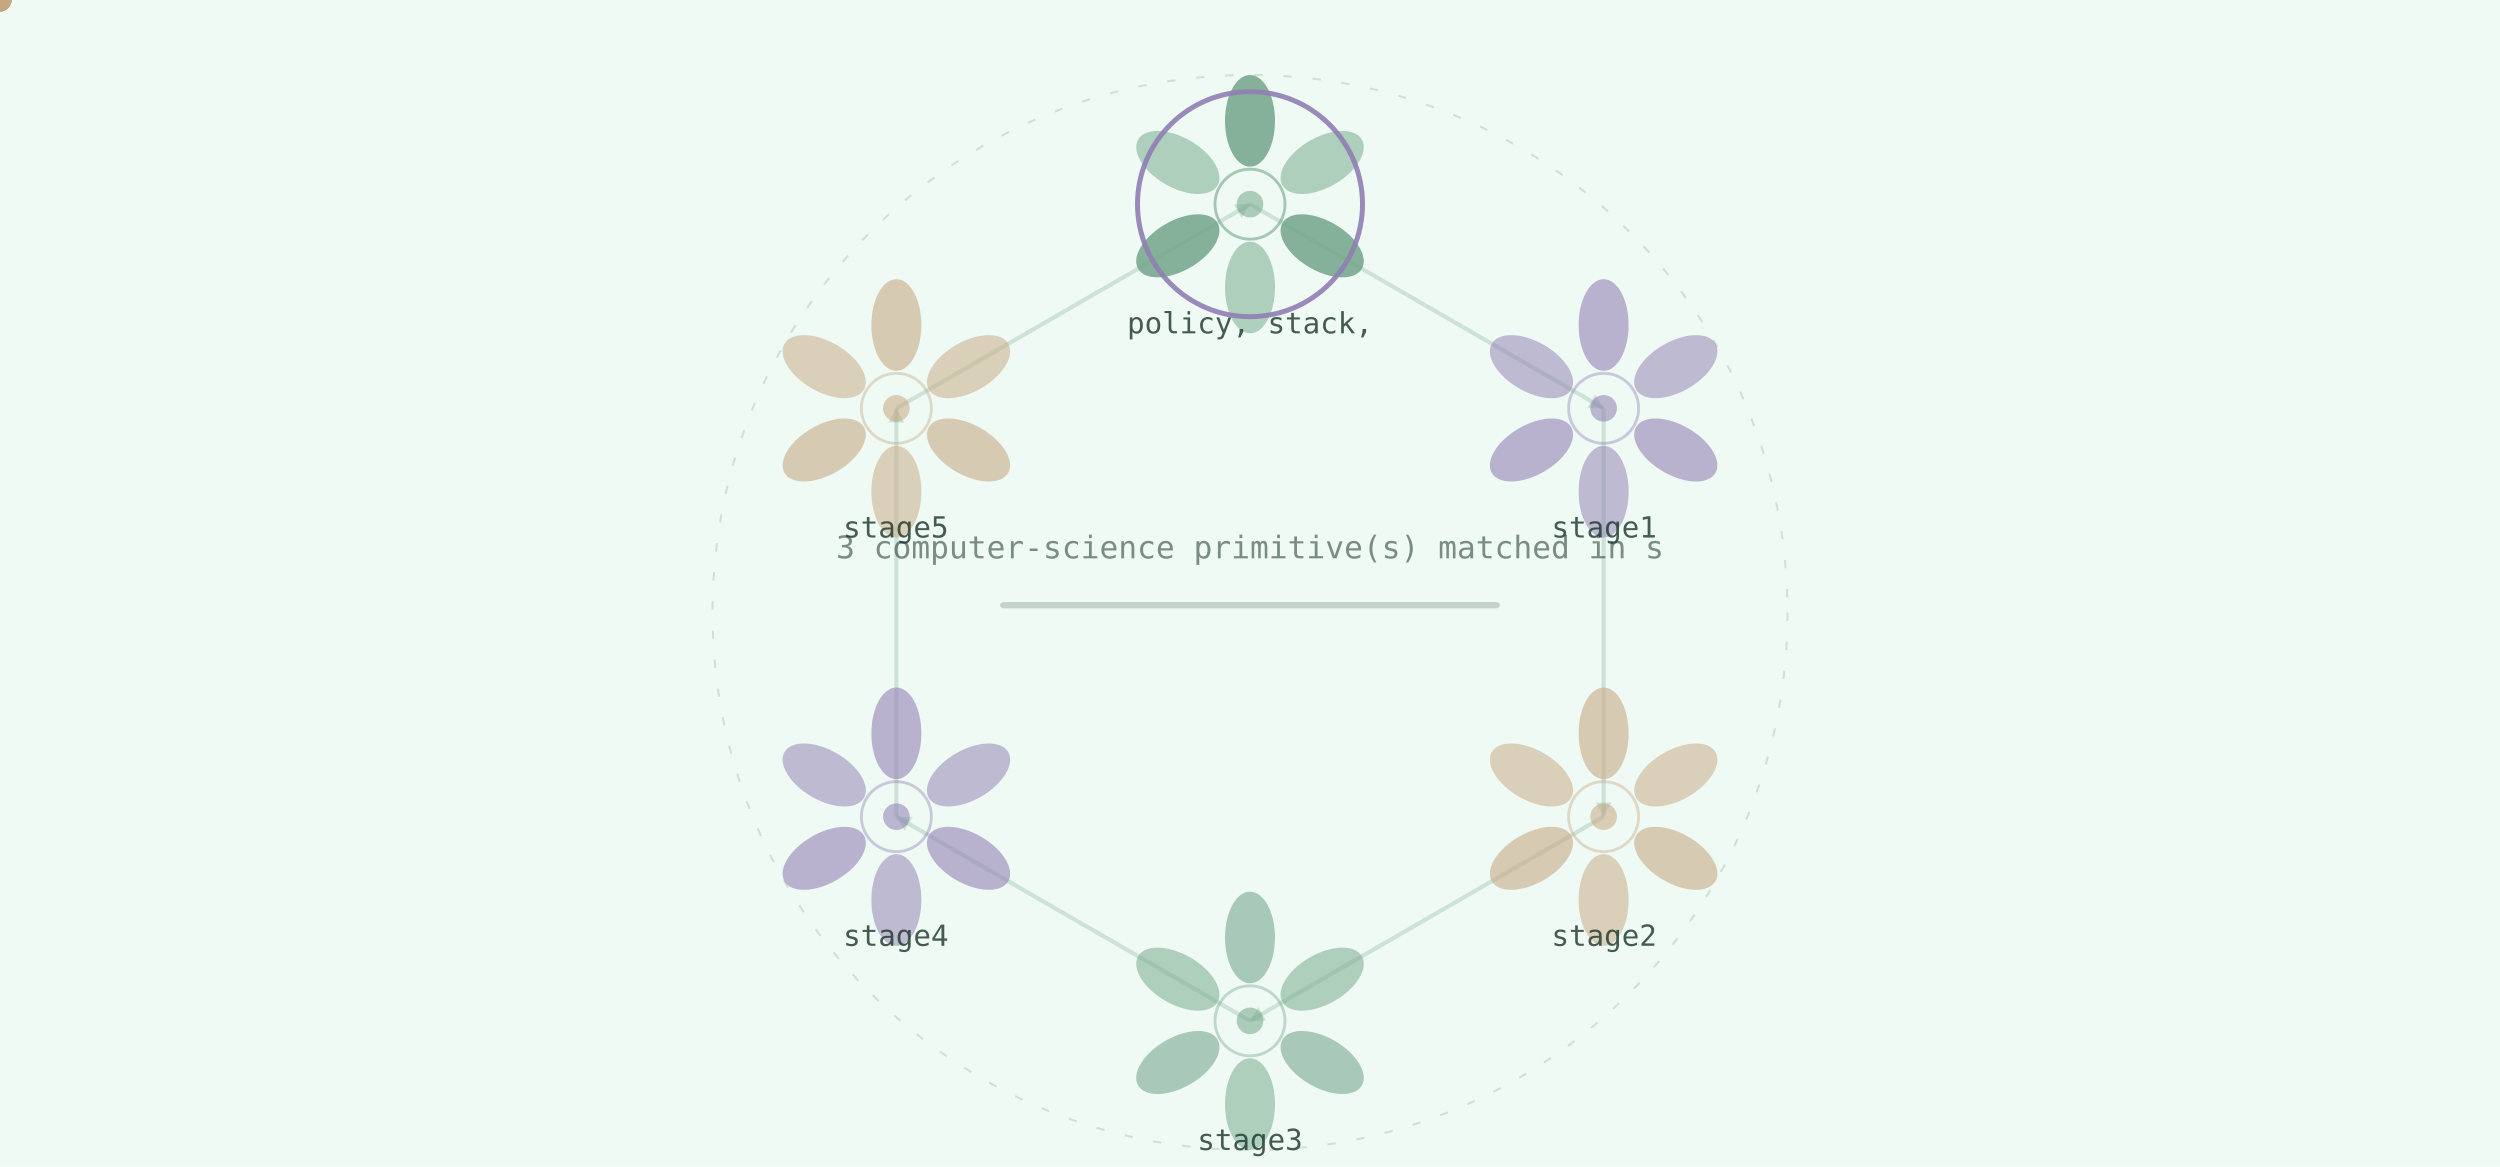
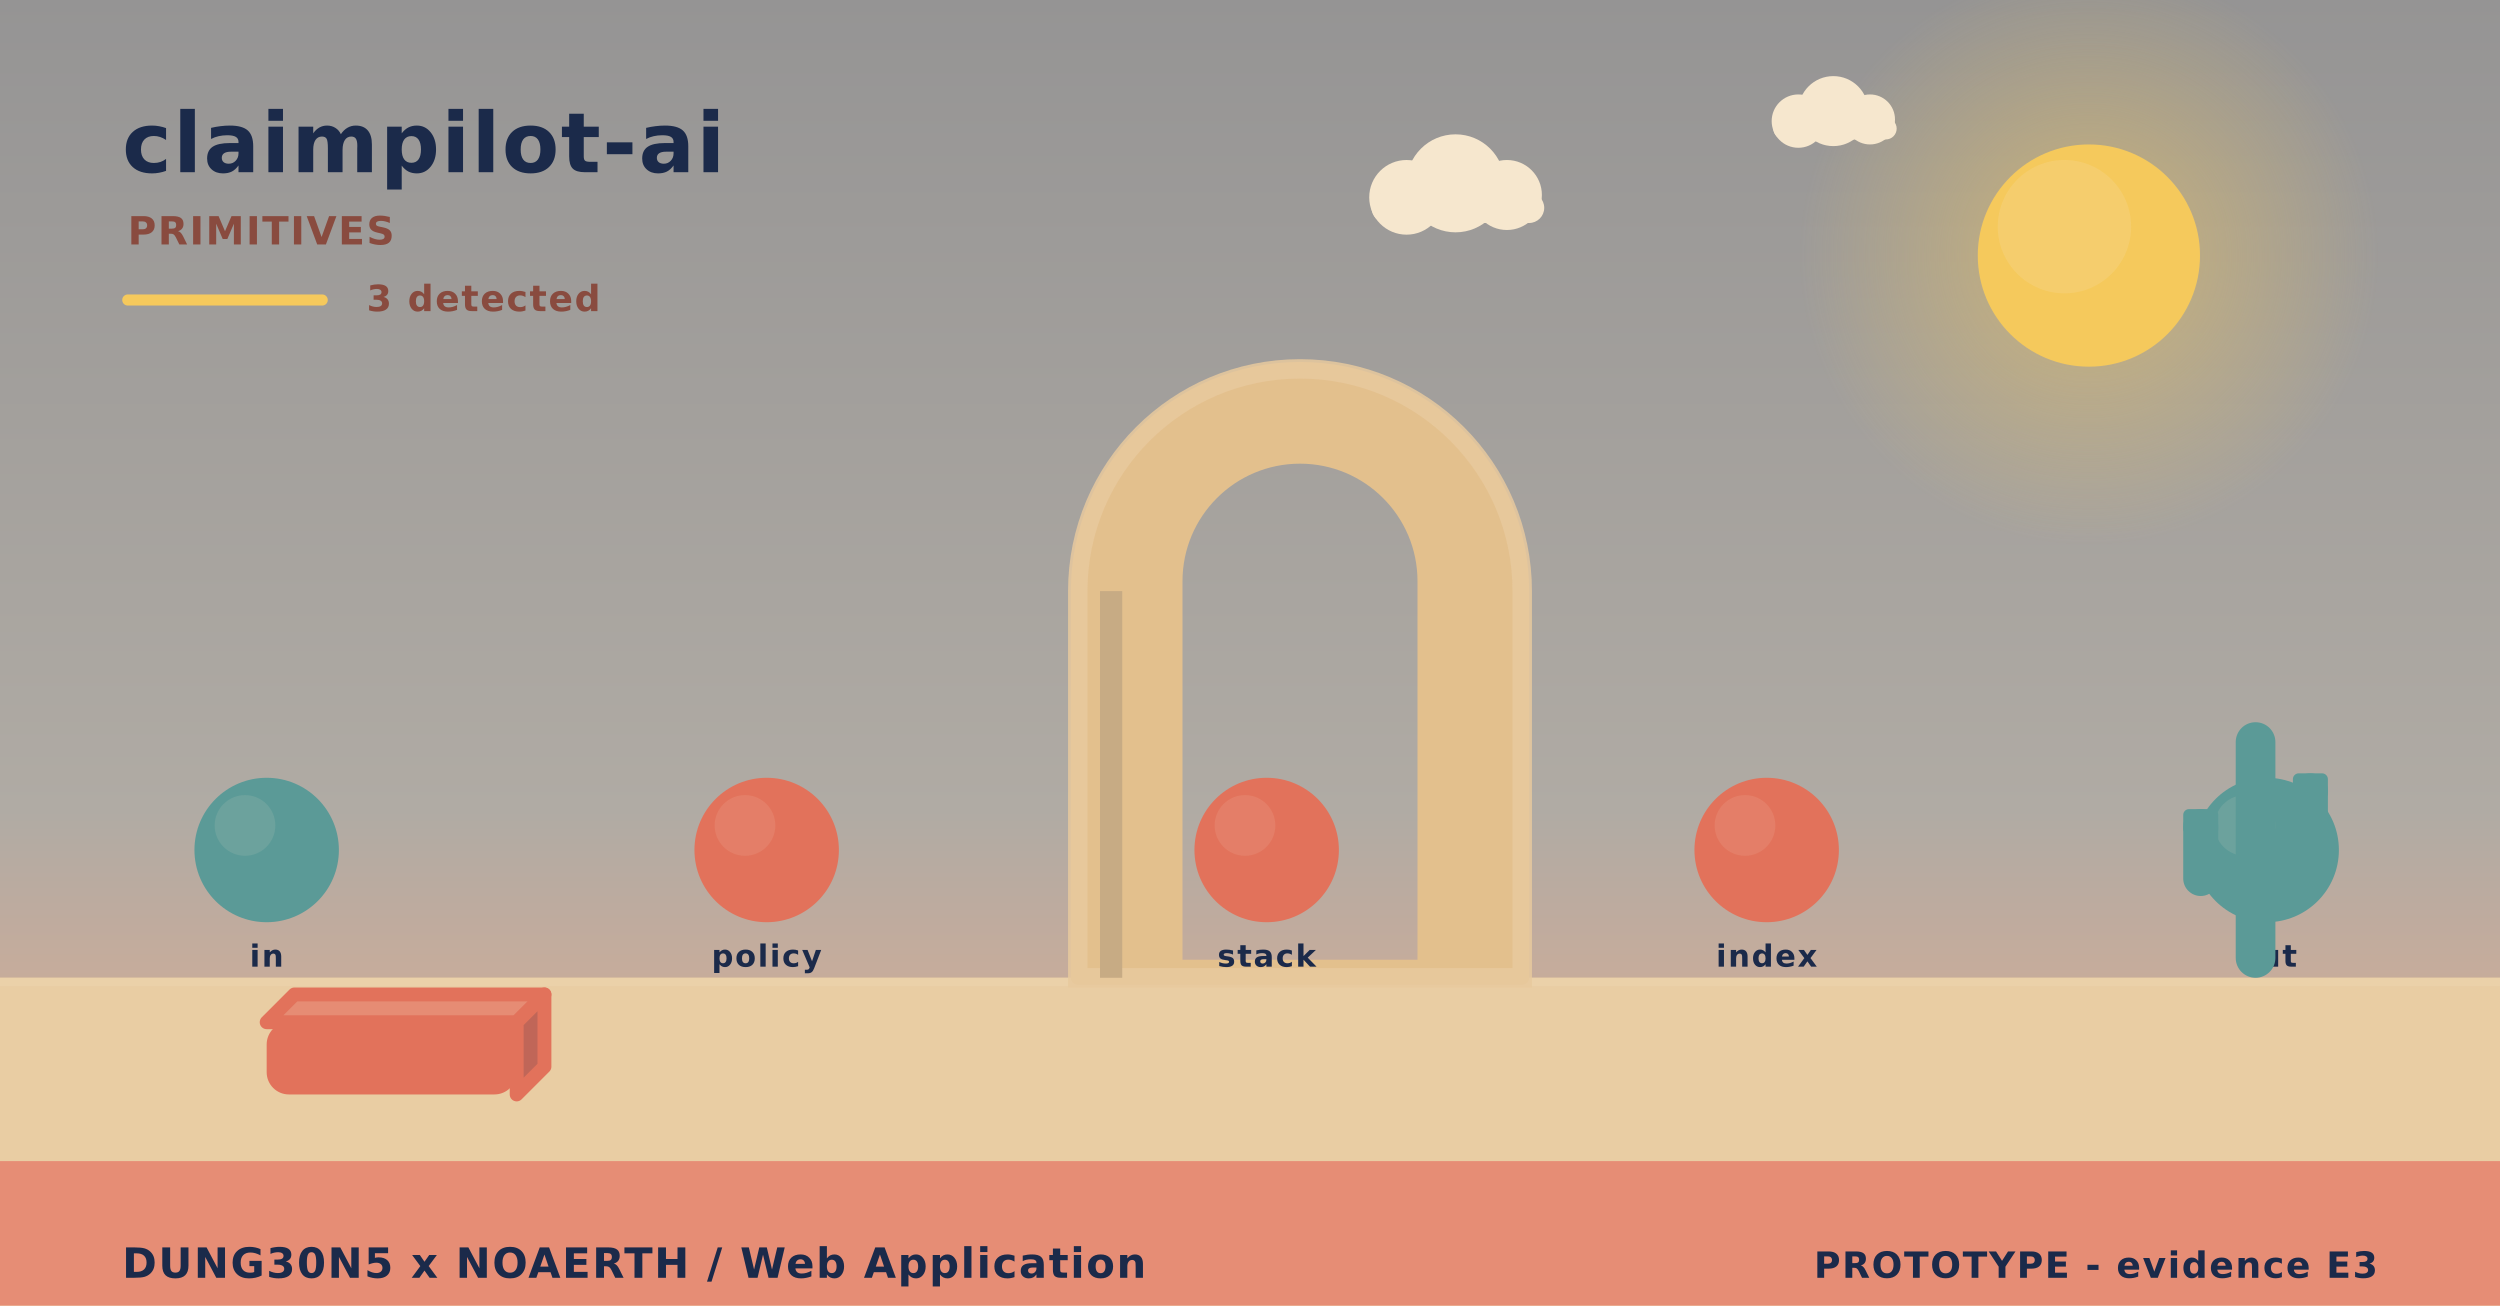
- <svg xmlns="http://www.w3.org/2000/svg" viewBox="0 0 1200 560" width="1200" height="560" role="img" aria-label="claimpilot-ai state machine">
-   <rect width="1200" height="560" fill="#effaf5" />
-   <defs>
-     <linearGradient id="gs" x1="0" y1="0" x2="1" y2="1">
-       <stop offset="0%" stop-color="#74a68b" />
-       <stop offset="100%" stop-color="#907eb3" />
-     </linearGradient>
-   </defs>
-   <circle cx="600.00" cy="294.00" r="258.00" fill="none" stroke="rgba(26,52,43,0.140)" stroke-width="1.00" opacity="1.00" stroke-dasharray="4 10" />
-   <line x1="600.00" y1="98.00" x2="769.74" y2="196.00" stroke="rgba(116,166,139,0.500)" stroke-width="2.00" opacity="0.55" />
-   <polygon points="769.74,196.00 765.75,189.31 761.95,195.89" fill="rgba(116,166,139,0.500)" opacity="0.55" />
-   <g opacity="0.9">
-     <circle cx="0.00" cy="0.00" r="5.50" fill="#c7a781" opacity="1.00" />
-     <animateTransform attributeName="transform" type="translate" values="600.00,98.00 769.74,196.00" dur="6.95s" begin="0.0s" repeatCount="indefinite" />
-     <animateTransform attributeName="transform" type="translate" values="769.74,196.00 600.00,98.00" dur="6.95s" begin="3.475s" repeatCount="indefinite" />
+ <svg xmlns="http://www.w3.org/2000/svg" width="900" height="470" viewBox="0 0 900 470" role="img" aria-label="claimpilot-ai - how it behaves">
+   <linearGradient id="skys" x1="0" y1="0" x2="0" y2="1">
+     <stop offset="0" stop-color="#959494" />
+     <stop offset="0.62" stop-color="#b0aba4" />
+     <stop offset="1" stop-color="#f3ad8a" />
+   </linearGradient>
+   <rect width="900" height="470" fill="url(#skys)" />
+   <radialGradient id="suns">
+     <stop offset="0.35" stop-color="#f5c95c" stop-opacity="0.34" />
+     <stop offset="1" stop-color="#f5c95c" stop-opacity="0" />
+   </radialGradient>
+   <circle cx="752" cy="92" r="104" fill="url(#suns)" />
+   <circle cx="752" cy="92" r="40" fill="#f5c95c" />
+   <circle cx="743.2" cy="81.6" r="24" fill="#f5d27e" opacity="0.5" />
+   <g>
+     <circle cx="524" cy="66" r="17.64" fill="#f6e7ce" />
+     <circle cx="506.36" cy="71.04" r="13.44" fill="#f6e7ce" />
+     <circle cx="542.48" cy="70.2" r="12.6" fill="#f6e7ce" />
+     <rect x="493.76" y="69.36" width="62.16" height="10.92" rx="5.46" fill="#f6e7ce" />
+     <animateTransform attributeName="transform" type="translate" values="0 0;24 0;0 0" dur="36s" begin="0s" repeatCount="indefinite" />
  </g>
-   <line x1="769.74" y1="196.00" x2="769.74" y2="392.00" stroke="rgba(116,166,139,0.500)" stroke-width="2.00" opacity="0.55" />
-   <polygon points="769.74,392.00 773.54,385.20 765.94,385.20" fill="rgba(116,166,139,0.500)" opacity="0.55" />
-   <g opacity="0.9">
-     <circle cx="0.00" cy="0.00" r="5.50" fill="#c7a781" opacity="1.00" />
-     <animateTransform attributeName="transform" type="translate" values="769.74,196.00 769.74,392.00" dur="6.95s" begin="1.158s" repeatCount="indefinite" />
-     <animateTransform attributeName="transform" type="translate" values="769.74,392.00 769.74,196.00" dur="6.95s" begin="4.633s" repeatCount="indefinite" />
+   <g>
+     <circle cx="660" cy="40" r="12.6" fill="#f6e7ce" />
+     <circle cx="647.4" cy="43.6" r="9.6" fill="#f6e7ce" />
+     <circle cx="673.2" cy="43" r="9" fill="#f6e7ce" />
+     <rect x="638.4" y="42.4" width="44.4" height="7.8" rx="3.9" fill="#f6e7ce" />
+     <animateTransform attributeName="transform" type="translate" values="0 0;-18 0;0 0" dur="46s" begin="3s" repeatCount="indefinite" />
  </g>
-   <line x1="769.74" y1="392.00" x2="600.00" y2="490.00" stroke="rgba(116,166,139,0.500)" stroke-width="2.00" opacity="0.55" />
-   <polygon points="600.00,490.00 607.79,489.89 603.99,483.31" fill="rgba(116,166,139,0.500)" opacity="0.55" />
-   <g opacity="0.9">
-     <circle cx="0.00" cy="0.00" r="5.50" fill="#c7a781" opacity="1.00" />
-     <animateTransform attributeName="transform" type="translate" values="769.74,392.00 600.00,490.00" dur="6.95s" begin="2.317s" repeatCount="indefinite" />
-     <animateTransform attributeName="transform" type="translate" values="600.00,490.00 769.74,392.00" dur="6.95s" begin="5.792s" repeatCount="indefinite" />
+   <rect x="0" y="352" width="900" height="118" fill="#e9cda3" />
+   <rect x="0" y="352" width="900" height="3" fill="#ebd1a9" />
+   <text x="44" y="62" font-family="Verdana,DejaVu Sans,sans-serif" font-size="30" font-weight="700" letter-spacing="0.6" fill="#1b2a4a" text-anchor="start">claimpilot-ai</text>
+   <text x="46" y="88" font-family="Verdana,DejaVu Sans,sans-serif" font-size="14" font-weight="700" letter-spacing="0.6" fill="#894b3f" text-anchor="start">PRIMITIVES</text>
+   <rect x="44" y="106" width="74" height="4" rx="2" fill="#f5c95c" />
+   <text x="132" y="112" font-family="Verdana,DejaVu Sans,sans-serif" font-size="13" font-weight="700" letter-spacing="0.6" fill="#894b3f" text-anchor="start">3 detected</text>
+   <path d="M388,352 L388,212.8 A80,80 0 0 1 548,212.8 L548,352 Z M423.2,348 L423.2,209.22 A44.8,44.8 0 0 1 512.8,209.22 L512.8,348 Z" fill="#e3c08d" fill-rule="evenodd" stroke="#e3c08d" stroke-width="5" stroke-linejoin="round" />
+   <path d="M388,352 L388,212.8 A80,80 0 0 1 548,212.8 L548,352 Z" fill="none" stroke="#e8c99d" stroke-width="7" stroke-linecap="round" opacity="0.85" />
+   <rect x="396" y="212.8" width="8" height="139.2" fill="#c7ab84" />
+   <circle cx="96" cy="306" r="26" fill="#5b9a97" />
+   <circle cx="88.2" cy="297.16" r="10.92" fill="#7aa9a2" opacity="0.55" />
+   <text x="96" y="348" font-family="Verdana,DejaVu Sans,sans-serif" font-size="11" font-weight="700" letter-spacing="0.6" fill="#1b2a4a" text-anchor="middle">in</text>
+   <g>
+     <circle cx="276" cy="306" r="26" fill="#e2725b" />
+     <circle cx="268.2" cy="297.16" r="10.92" fill="#e68972" opacity="0.55" />
+     <animate attributeName="opacity" values="0.8;1;0.8" dur="4.6s" begin="0s" repeatCount="indefinite" />
  </g>
-   <line x1="600.00" y1="490.00" x2="430.26" y2="392.00" stroke="rgba(116,166,139,0.500)" stroke-width="2.00" opacity="0.55" />
-   <polygon points="430.26,392.00 434.25,398.69 438.05,392.11" fill="rgba(116,166,139,0.500)" opacity="0.55" />
-   <g opacity="0.9">
-     <circle cx="0.00" cy="0.00" r="5.50" fill="#c7a781" opacity="1.00" />
-     <animateTransform attributeName="transform" type="translate" values="600.00,490.00 430.26,392.00" dur="6.95s" begin="3.475s" repeatCount="indefinite" />
-     <animateTransform attributeName="transform" type="translate" values="430.26,392.00 600.00,490.00" dur="6.95s" begin="6.95s" repeatCount="indefinite" />
+   <text x="276" y="348" font-family="Verdana,DejaVu Sans,sans-serif" font-size="11" font-weight="700" letter-spacing="0.6" fill="#1b2a4a" text-anchor="middle">policy</text>
+   <g>
+     <circle cx="456" cy="306" r="26" fill="#e2725b" />
+     <circle cx="448.2" cy="297.16" r="10.92" fill="#e68972" opacity="0.55" />
+     <animate attributeName="opacity" values="0.8;1;0.8" dur="5.2s" begin="0s" repeatCount="indefinite" />
  </g>
-   <line x1="430.26" y1="392.00" x2="430.26" y2="196.00" stroke="rgba(116,166,139,0.500)" stroke-width="2.00" opacity="0.55" />
-   <polygon points="430.26,196.00 426.46,202.80 434.06,202.80" fill="rgba(116,166,139,0.500)" opacity="0.55" />
-   <g opacity="0.9">
-     <circle cx="0.00" cy="0.00" r="5.50" fill="#c7a781" opacity="1.00" />
-     <animateTransform attributeName="transform" type="translate" values="430.26,392.00 430.26,196.00" dur="6.95s" begin="4.633s" repeatCount="indefinite" />
-     <animateTransform attributeName="transform" type="translate" values="430.26,196.00 430.26,392.00" dur="6.95s" begin="8.108s" repeatCount="indefinite" />
+   <text x="456" y="348" font-family="Verdana,DejaVu Sans,sans-serif" font-size="11" font-weight="700" letter-spacing="0.6" fill="#1b2a4a" text-anchor="middle">stack</text>
+   <g>
+     <circle cx="636" cy="306" r="26" fill="#e2725b" />
+     <circle cx="628.2" cy="297.16" r="10.92" fill="#e68972" opacity="0.55" />
+     <animate attributeName="opacity" values="0.8;1;0.8" dur="5.8s" begin="0s" repeatCount="indefinite" />
  </g>
-   <line x1="430.26" y1="196.00" x2="600.00" y2="98.00" stroke="rgba(116,166,139,0.500)" stroke-width="2.00" opacity="0.55" />
-   <polygon points="600.00,98.00 592.21,98.11 596.01,104.69" fill="rgba(116,166,139,0.500)" opacity="0.55" />
-   <g opacity="0.9">
-     <circle cx="0.00" cy="0.00" r="5.50" fill="#c7a781" opacity="1.00" />
-     <animateTransform attributeName="transform" type="translate" values="430.26,196.00 600.00,98.00" dur="6.95s" begin="5.792s" repeatCount="indefinite" />
-     <animateTransform attributeName="transform" type="translate" values="600.00,98.00 430.26,196.00" dur="6.95s" begin="9.267s" repeatCount="indefinite" />
-   </g>
-   <ellipse cx="600.00" cy="58.00" rx="12.00" ry="22.00" fill="rgba(116,166,139,0.900)" opacity="0.95" transform="rotate(0.0 600.00 58.00)" />
-   <ellipse cx="634.64" cy="78.00" rx="12.00" ry="22.00" fill="rgba(116,166,139,0.550)" opacity="0.95" transform="rotate(60.0 634.64 78.00)" />
-   <ellipse cx="634.64" cy="118.00" rx="12.00" ry="22.00" fill="rgba(116,166,139,0.900)" opacity="0.95" transform="rotate(120.0 634.64 118.00)" />
-   <ellipse cx="600.00" cy="138.00" rx="12.00" ry="22.00" fill="rgba(116,166,139,0.550)" opacity="0.95" transform="rotate(180.0 600.00 138.00)" />
-   <ellipse cx="565.36" cy="118.00" rx="12.00" ry="22.00" fill="rgba(116,166,139,0.900)" opacity="0.95" transform="rotate(240.0 565.36 118.00)" />
-   <ellipse cx="565.36" cy="78.00" rx="12.00" ry="22.00" fill="rgba(116,166,139,0.550)" opacity="0.95" transform="rotate(300.0 565.36 78.00)" />
-   <circle cx="600.00" cy="98.00" r="16.80" fill="none" stroke="rgba(116,166,139,0.900)" stroke-width="1.40" opacity="0.66" />
-   <circle cx="600.00" cy="98.00" r="6.40" fill="rgba(116,166,139,0.550)" opacity="1.00" />
-   <text x="600" y="160" font-family="ui-monospace,Menlo,monospace" font-size="14" fill="rgba(26,52,43,0.800)" text-anchor="middle">policy, stack,</text>
-   <g>
-     <circle cx="600.00" cy="98.00" r="54.00" fill="none" stroke="#907eb3" stroke-width="2.40" opacity="0.90" />
-     <animate attributeName="opacity" values="0.25;1.0;0.25" dur="13.9s" begin="0.0s" repeatCount="indefinite" />
-   </g>
-   <ellipse cx="769.74" cy="156.00" rx="12.00" ry="22.00" fill="rgba(144,126,179,0.600)" opacity="0.95" transform="rotate(0.0 769.74 156.00)" />
-   <ellipse cx="804.38" cy="176.00" rx="12.00" ry="22.00" fill="rgba(144,126,179,0.550)" opacity="0.95" transform="rotate(60.0 804.38 176.00)" />
-   <ellipse cx="804.38" cy="216.00" rx="12.00" ry="22.00" fill="rgba(144,126,179,0.600)" opacity="0.95" transform="rotate(120.0 804.38 216.00)" />
-   <ellipse cx="769.74" cy="236.00" rx="12.00" ry="22.00" fill="rgba(144,126,179,0.550)" opacity="0.95" transform="rotate(180.0 769.74 236.00)" />
-   <ellipse cx="735.10" cy="216.00" rx="12.00" ry="22.00" fill="rgba(144,126,179,0.600)" opacity="0.95" transform="rotate(240.0 735.10 216.00)" />
-   <ellipse cx="735.10" cy="176.00" rx="12.00" ry="22.00" fill="rgba(144,126,179,0.550)" opacity="0.95" transform="rotate(300.0 735.10 176.00)" />
-   <circle cx="769.74" cy="196.00" r="16.80" fill="none" stroke="rgba(144,126,179,0.600)" stroke-width="1.40" opacity="0.66" />
-   <circle cx="769.74" cy="196.00" r="6.40" fill="rgba(144,126,179,0.550)" opacity="1.00" />
-   <text x="770" y="258" font-family="ui-monospace,Menlo,monospace" font-size="14" fill="rgba(26,52,43,0.800)" text-anchor="middle">stage1</text>
-   <ellipse cx="769.74" cy="352.00" rx="12.00" ry="22.00" fill="rgba(199,167,129,0.600)" opacity="0.95" transform="rotate(0.0 769.74 352.00)" />
-   <ellipse cx="804.38" cy="372.00" rx="12.00" ry="22.00" fill="rgba(199,167,129,0.550)" opacity="0.95" transform="rotate(60.0 804.38 372.00)" />
-   <ellipse cx="804.38" cy="412.00" rx="12.00" ry="22.00" fill="rgba(199,167,129,0.600)" opacity="0.95" transform="rotate(120.0 804.38 412.00)" />
-   <ellipse cx="769.74" cy="432.00" rx="12.00" ry="22.00" fill="rgba(199,167,129,0.550)" opacity="0.95" transform="rotate(180.0 769.74 432.00)" />
-   <ellipse cx="735.10" cy="412.00" rx="12.00" ry="22.00" fill="rgba(199,167,129,0.600)" opacity="0.95" transform="rotate(240.0 735.10 412.00)" />
-   <ellipse cx="735.10" cy="372.00" rx="12.00" ry="22.00" fill="rgba(199,167,129,0.550)" opacity="0.95" transform="rotate(300.0 735.10 372.00)" />
-   <circle cx="769.74" cy="392.00" r="16.80" fill="none" stroke="rgba(199,167,129,0.600)" stroke-width="1.40" opacity="0.66" />
-   <circle cx="769.74" cy="392.00" r="6.40" fill="rgba(199,167,129,0.550)" opacity="1.00" />
-   <text x="770" y="454" font-family="ui-monospace,Menlo,monospace" font-size="14" fill="rgba(26,52,43,0.800)" text-anchor="middle">stage2</text>
-   <ellipse cx="600.00" cy="450.00" rx="12.00" ry="22.00" fill="rgba(116,166,139,0.600)" opacity="0.95" transform="rotate(0.0 600.00 450.00)" />
-   <ellipse cx="634.64" cy="470.00" rx="12.00" ry="22.00" fill="rgba(116,166,139,0.550)" opacity="0.95" transform="rotate(60.0 634.64 470.00)" />
-   <ellipse cx="634.64" cy="510.00" rx="12.00" ry="22.00" fill="rgba(116,166,139,0.600)" opacity="0.95" transform="rotate(120.0 634.64 510.00)" />
-   <ellipse cx="600.00" cy="530.00" rx="12.00" ry="22.00" fill="rgba(116,166,139,0.550)" opacity="0.95" transform="rotate(180.0 600.00 530.00)" />
-   <ellipse cx="565.36" cy="510.00" rx="12.00" ry="22.00" fill="rgba(116,166,139,0.600)" opacity="0.95" transform="rotate(240.0 565.36 510.00)" />
-   <ellipse cx="565.36" cy="470.00" rx="12.00" ry="22.00" fill="rgba(116,166,139,0.550)" opacity="0.95" transform="rotate(300.0 565.36 470.00)" />
-   <circle cx="600.00" cy="490.00" r="16.80" fill="none" stroke="rgba(116,166,139,0.600)" stroke-width="1.40" opacity="0.66" />
-   <circle cx="600.00" cy="490.00" r="6.40" fill="rgba(116,166,139,0.550)" opacity="1.00" />
-   <text x="600" y="552" font-family="ui-monospace,Menlo,monospace" font-size="14" fill="rgba(26,52,43,0.800)" text-anchor="middle">stage3</text>
-   <ellipse cx="430.26" cy="352.00" rx="12.00" ry="22.00" fill="rgba(144,126,179,0.600)" opacity="0.95" transform="rotate(0.0 430.26 352.00)" />
-   <ellipse cx="464.90" cy="372.00" rx="12.00" ry="22.00" fill="rgba(144,126,179,0.550)" opacity="0.95" transform="rotate(60.0 464.90 372.00)" />
-   <ellipse cx="464.90" cy="412.00" rx="12.00" ry="22.00" fill="rgba(144,126,179,0.600)" opacity="0.95" transform="rotate(120.0 464.90 412.00)" />
-   <ellipse cx="430.26" cy="432.00" rx="12.00" ry="22.00" fill="rgba(144,126,179,0.550)" opacity="0.95" transform="rotate(180.0 430.26 432.00)" />
-   <ellipse cx="395.62" cy="412.00" rx="12.00" ry="22.00" fill="rgba(144,126,179,0.600)" opacity="0.95" transform="rotate(240.0 395.62 412.00)" />
-   <ellipse cx="395.62" cy="372.00" rx="12.00" ry="22.00" fill="rgba(144,126,179,0.550)" opacity="0.95" transform="rotate(300.0 395.62 372.00)" />
-   <circle cx="430.26" cy="392.00" r="16.80" fill="none" stroke="rgba(144,126,179,0.600)" stroke-width="1.40" opacity="0.66" />
-   <circle cx="430.26" cy="392.00" r="6.40" fill="rgba(144,126,179,0.550)" opacity="1.00" />
-   <text x="430" y="454" font-family="ui-monospace,Menlo,monospace" font-size="14" fill="rgba(26,52,43,0.800)" text-anchor="middle">stage4</text>
-   <ellipse cx="430.26" cy="156.00" rx="12.00" ry="22.00" fill="rgba(199,167,129,0.600)" opacity="0.95" transform="rotate(0.0 430.26 156.00)" />
-   <ellipse cx="464.90" cy="176.00" rx="12.00" ry="22.00" fill="rgba(199,167,129,0.550)" opacity="0.95" transform="rotate(60.0 464.90 176.00)" />
-   <ellipse cx="464.90" cy="216.00" rx="12.00" ry="22.00" fill="rgba(199,167,129,0.600)" opacity="0.95" transform="rotate(120.0 464.90 216.00)" />
-   <ellipse cx="430.26" cy="236.00" rx="12.00" ry="22.00" fill="rgba(199,167,129,0.550)" opacity="0.95" transform="rotate(180.0 430.26 236.00)" />
-   <ellipse cx="395.62" cy="216.00" rx="12.00" ry="22.00" fill="rgba(199,167,129,0.600)" opacity="0.95" transform="rotate(240.0 395.62 216.00)" />
-   <ellipse cx="395.62" cy="176.00" rx="12.00" ry="22.00" fill="rgba(199,167,129,0.550)" opacity="0.95" transform="rotate(300.0 395.62 176.00)" />
-   <circle cx="430.26" cy="196.00" r="16.80" fill="none" stroke="rgba(199,167,129,0.600)" stroke-width="1.40" opacity="0.66" />
-   <circle cx="430.26" cy="196.00" r="6.40" fill="rgba(199,167,129,0.550)" opacity="1.00" />
-   <text x="430" y="258" font-family="ui-monospace,Menlo,monospace" font-size="14" fill="rgba(26,52,43,0.800)" text-anchor="middle">stage5</text>
-   <rect x="480.00" y="289.00" width="240.00" height="3.00" rx="2.00" fill="rgba(26,52,43,0.200)" opacity="1.00" />
-   <text x="600" y="268" font-family="ui-monospace,Menlo,monospace" font-size="15" fill="rgba(26,52,43,0.550)" text-anchor="middle">3 computer-science primitive(s) matched in s</text>
+   <text x="636" y="348" font-family="Verdana,DejaVu Sans,sans-serif" font-size="11" font-weight="700" letter-spacing="0.6" fill="#1b2a4a" text-anchor="middle">index</text>
+   <circle cx="816" cy="306" r="26" fill="#5b9a97" />
+   <circle cx="808.2" cy="297.16" r="10.92" fill="#7aa9a2" opacity="0.55" />
+   <text x="816" y="348" font-family="Verdana,DejaVu Sans,sans-serif" font-size="11" font-weight="700" letter-spacing="0.6" fill="#1b2a4a" text-anchor="middle">out</text>
+   <path d="M96,368 L186,368 L196,358 L106,358 Z" fill="#e68c74" stroke="#e2725b" stroke-width="5" stroke-linejoin="round" />
+   <path d="M186,368 L196,358 L196,384 L186,394 Z" fill="#c06658" stroke="#e2725b" stroke-width="5" stroke-linejoin="round" />
+   <rect x="96" y="368" width="90" height="26" rx="8" fill="#e2725b" />
+   <rect x="804.86" y="260" width="14.28" height="92" rx="7.14" fill="#5b9a97" />
+   <rect x="785.96" y="291.28" width="12.6" height="31.28" rx="6.3" fill="#5b9a97" />
+   <rect x="785.96" y="291.28" width="12.6" height="9.2" rx="2.1" fill="#5b9a97" />
+   <rect x="825.44" y="278.4" width="12.6" height="31.28" rx="6.3" fill="#5b9a97" />
+   <rect x="825.44" y="278.4" width="12.6" height="9.2" rx="2.1" fill="#5b9a97" />
+   <rect x="0" y="418" width="900" height="52" rx="0" fill="#e68972" opacity="0.94" />
+   <text x="44" y="460" font-family="Verdana,DejaVu Sans,sans-serif" font-size="15" font-weight="700" letter-spacing="0.6" fill="#1b2a4a" text-anchor="start">DUNG30N5 x NOAERTH  /  Web Application</text>
+   <text x="856" y="460" font-family="Verdana,DejaVu Sans,sans-serif" font-size="13" font-weight="700" letter-spacing="0.6" fill="#1b2a4a" text-anchor="end">PROTOTYPE  -  evidence E3</text>
</svg>
